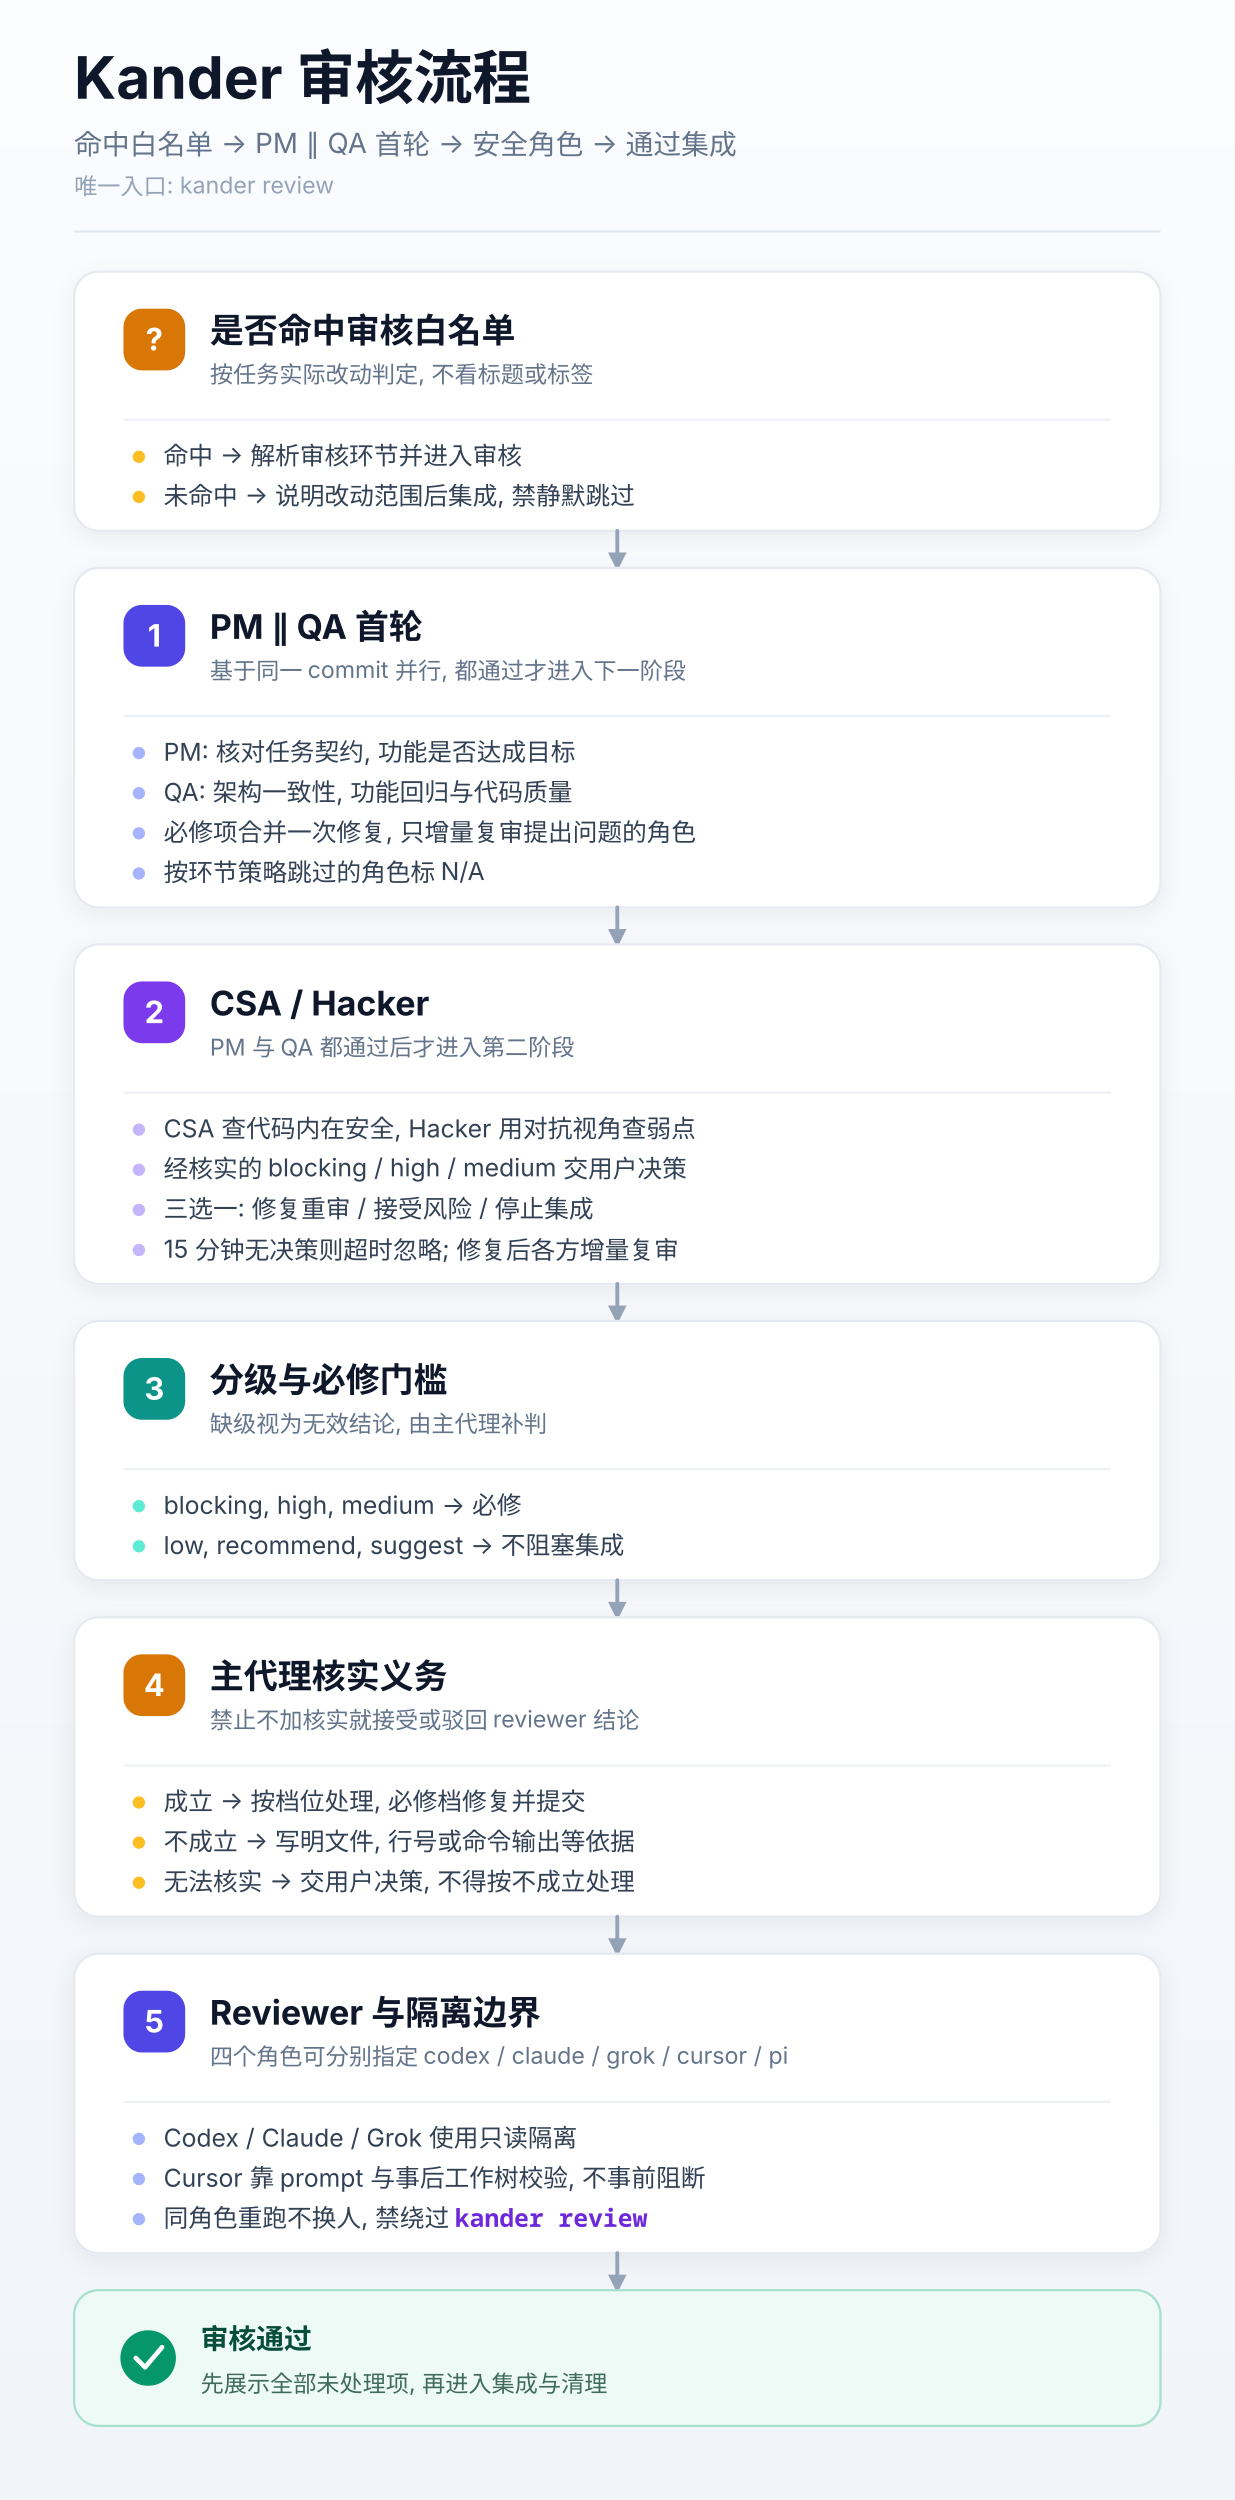
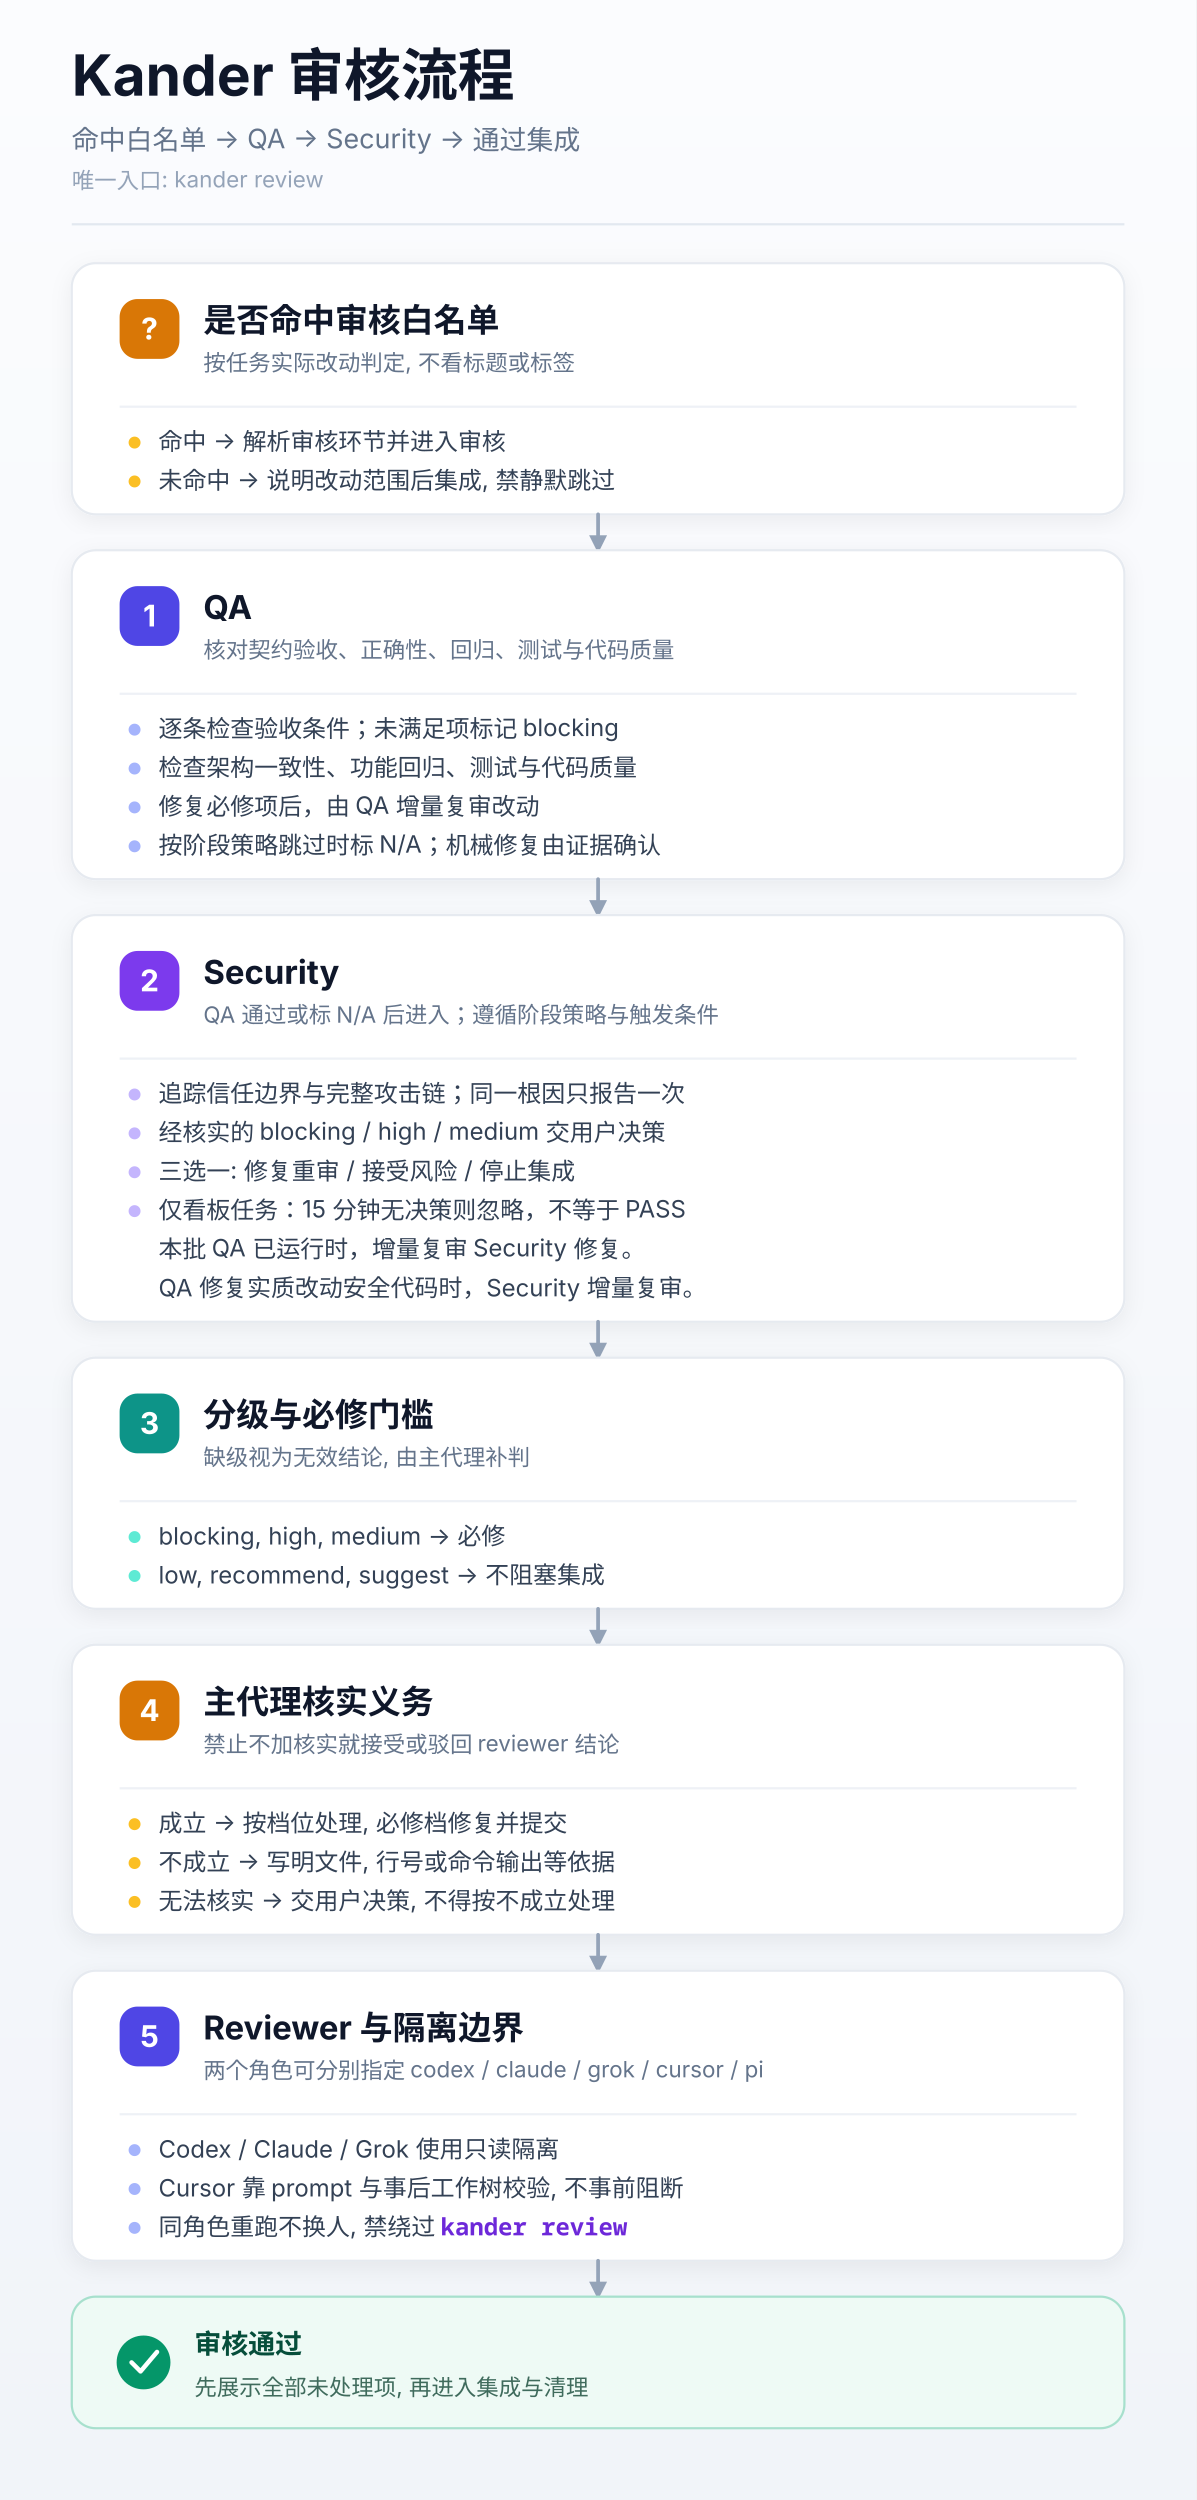
- <svg xmlns="http://www.w3.org/2000/svg" width="800" height="1620" viewBox="0 0 800 1620" role="img" aria-labelledby="rv-title rv-desc">
+ <svg xmlns="http://www.w3.org/2000/svg" width="800" height="1672" viewBox="0 0 800 1672" role="img" aria-labelledby="rv-title rv-desc">
  <defs>
    <linearGradient id="bg" x1="0" y1="0" x2="0" y2="1">
      <stop offset="0" stop-color="#fbfcfe" />
      <stop offset="1" stop-color="#f1f4f9" />
    </linearGradient>
    <filter id="card" x="-8%" y="-8%" width="116%" height="116%">
      <feDropShadow dx="0" dy="4" stdDeviation="7" flood-color="#0f172a" flood-opacity="0.06" />
    </filter>
    <marker id="a-slate" markerWidth="12" markerHeight="12" refX="10" refY="6" orient="auto" markerUnits="userSpaceOnUse">
      <path d="M0,0 L12,6 L0,12 Z" fill="#94a3b8" />
    </marker>
    <style>
      .s { font-family: -apple-system, BlinkMacSystemFont, "Noto Sans SC", "PingFang SC", "Source Han Sans SC", "Microsoft YaHei", sans-serif; }
      .h1 { font-size: 38px; font-weight: 700; fill: #0f172a; }
      .h2 { font-size: 18px; fill: #64748b; }
      .tag { font-size: 15px; fill: #94a3b8; }
      .pt { font-size: 22px; font-weight: 700; fill: #0f172a; }
      .pn { font-size: 15px; fill: #64748b; }
      .bt { font-size: 16px; fill: #334155; }
      .num { font-size: 20px; font-weight: 700; fill: #ffffff; }
      .hl { font-family: "SFMono-Regular", "Cascadia Mono", "Noto Sans Mono", "DejaVu Sans Mono", monospace; font-size: 16px; font-weight: 700; fill: #6d28d9; }
      .panel { fill: #ffffff; stroke: #e6eaf0; stroke-width: 1.5; }
      .flow { fill: none; stroke: #94a3b8; stroke-width: 2.5; stroke-linecap: round; marker-end: url(#a-slate); }
    </style>
  </defs>
-   <rect width="800" height="1620" fill="url(#bg)" />
+   <rect width="800" height="1672" fill="url(#bg)" />
  <text x="48" y="64" class="s h1">Kander 审核流程</text>
-   <text x="48" y="100" class="s h2">命中白名单 → PM ∥ QA 首轮 → 安全角色 → 通过集成</text>
+   <text x="48" y="100" class="s h2">命中白名单 → QA → Security → 通过集成</text>
  <text x="48" y="126" class="s tag">唯一入口: kander review</text>
  <line x1="48" y1="150" x2="752" y2="150" stroke="#e2e8f0" stroke-width="1.5" />
  <rect x="48" y="176" width="704" height="168" rx="16" class="panel" filter="url(#card)" />
  <rect x="80" y="200" width="40" height="40" rx="12" fill="#d97706" />
  <text x="100" y="227" text-anchor="middle" class="s num">?</text>
  <text x="136" y="222" class="s pt">是否命中审核白名单</text>
  <text x="136" y="248" class="s pn">按任务实际改动判定, 不看标题或标签</text>
  <line x1="80" y1="272" x2="720" y2="272" stroke="#eef1f6" stroke-width="1.5" />
  <circle cx="90" cy="296" r="4" fill="#fbbf24" />
  <text x="106" y="301" class="s bt">命中 → 解析审核环节并进入审核</text>
  <circle cx="90" cy="322" r="4" fill="#fbbf24" />
  <text x="106" y="327" class="s bt">未命中 → 说明改动范围后集成, 禁静默跳过</text>
-   <path d="M400 344 V368" class="flow" />
+   <path d="M400 344  V368" class="flow" />
  <rect x="48" y="368" width="704" height="220" rx="16" class="panel" filter="url(#card)" />
  <rect x="80" y="392" width="40" height="40" rx="12" fill="#4f46e5" />
  <text x="100" y="419" text-anchor="middle" class="s num">1</text>
-   <text x="136" y="414" class="s pt">PM ∥ QA 首轮</text>
-   <text x="136" y="440" class="s pn">基于同一 commit 并行, 都通过才进入下一阶段</text>
+   <text x="136" y="414" class="s pt">QA</text>
+   <text x="136" y="440" class="s pn">核对契约验收、正确性、回归、测试与代码质量</text>
  <line x1="80" y1="464" x2="720" y2="464" stroke="#eef1f6" stroke-width="1.5" />
  <circle cx="90" cy="488" r="4" fill="#a5b4fc" />
-   <text x="106" y="493" class="s bt">PM: 核对任务契约, 功能是否达成目标</text>
+   <text x="106" y="493" class="s bt">逐条检查验收条件；未满足项标记 blocking</text>
  <circle cx="90" cy="514" r="4" fill="#a5b4fc" />
-   <text x="106" y="519" class="s bt">QA: 架构一致性, 功能回归与代码质量</text>
+   <text x="106" y="519" class="s bt">检查架构一致性、功能回归、测试与代码质量</text>
  <circle cx="90" cy="540" r="4" fill="#a5b4fc" />
-   <text x="106" y="545" class="s bt">必修项合并一次修复, 只增量复审提出问题的角色</text>
+   <text x="106" y="545" class="s bt">修复必修项后，由 QA 增量复审改动</text>
  <circle cx="90" cy="566" r="4" fill="#a5b4fc" />
-   <text x="106" y="571" class="s bt">按环节策略跳过的角色标 N/A</text>
-   <path d="M400 588 V612" class="flow" />
-   <rect x="48" y="612" width="704" height="220" rx="16" class="panel" filter="url(#card)" />
+   <text x="106" y="571" class="s bt">按阶段策略跳过时标 N/A；机械修复由证据确认</text>
+   <path d="M400 588  V612" class="flow" />
+   <rect x="48" y="612" width="704" height="272" rx="16" class="panel" filter="url(#card)" />
  <rect x="80" y="636" width="40" height="40" rx="12" fill="#7c3aed" />
  <text x="100" y="663" text-anchor="middle" class="s num">2</text>
-   <text x="136" y="658" class="s pt">CSA / Hacker</text>
-   <text x="136" y="684" class="s pn">PM 与 QA 都通过后才进入第二阶段</text>
+   <text x="136" y="658" class="s pt">Security</text>
+   <text x="136" y="684" class="s pn">QA 通过或标 N/A 后进入；遵循阶段策略与触发条件</text>
  <line x1="80" y1="708" x2="720" y2="708" stroke="#eef1f6" stroke-width="1.5" />
  <circle cx="90" cy="732" r="4" fill="#c4b5fd" />
-   <text x="106" y="737" class="s bt">CSA 查代码内在安全, Hacker 用对抗视角查弱点</text>
+   <text x="106" y="737" class="s bt">追踪信任边界与完整攻击链；同一根因只报告一次</text>
  <circle cx="90" cy="758" r="4" fill="#c4b5fd" />
  <text x="106" y="763" class="s bt">经核实的 blocking / high / medium 交用户决策</text>
  <circle cx="90" cy="784" r="4" fill="#c4b5fd" />
  <text x="106" y="789" class="s bt">三选一: 修复重审 / 接受风险 / 停止集成</text>
  <circle cx="90" cy="810" r="4" fill="#c4b5fd" />
-   <text x="106" y="815" class="s bt">15 分钟无决策则超时忽略; 修复后各方增量复审</text>
-   <path d="M400 832 V856" class="flow" />
-   <rect x="48" y="856" width="704" height="168" rx="16" class="panel" filter="url(#card)" />
-   <rect x="80" y="880" width="40" height="40" rx="12" fill="#0d9488" />
-   <text x="100" y="907" text-anchor="middle" class="s num">3</text>
-   <text x="136" y="902" class="s pt">分级与必修门槛</text>
-   <text x="136" y="928" class="s pn">缺级视为无效结论, 由主代理补判</text>
-   <line x1="80" y1="952" x2="720" y2="952" stroke="#eef1f6" stroke-width="1.5" />
-   <circle cx="90" cy="976" r="4" fill="#5eead4" />
-   <text x="106" y="981" class="s bt">blocking, high, medium → 必修</text>
-   <circle cx="90" cy="1002" r="4" fill="#5eead4" />
-   <text x="106" y="1007" class="s bt">low, recommend, suggest → 不阻塞集成</text>
-   <path d="M400 1024 V1048" class="flow" />
-   <rect x="48" y="1048" width="704" height="194" rx="16" class="panel" filter="url(#card)" />
-   <rect x="80" y="1072" width="40" height="40" rx="12" fill="#d97706" />
-   <text x="100" y="1099" text-anchor="middle" class="s num">4</text>
-   <text x="136" y="1094" class="s pt">主代理核实义务</text>
-   <text x="136" y="1120" class="s pn">禁止不加核实就接受或驳回 reviewer 结论</text>
-   <line x1="80" y1="1144" x2="720" y2="1144" stroke="#eef1f6" stroke-width="1.5" />
-   <circle cx="90" cy="1168" r="4" fill="#fbbf24" />
-   <text x="106" y="1173" class="s bt">成立 → 按档位处理, 必修档修复并提交</text>
-   <circle cx="90" cy="1194" r="4" fill="#fbbf24" />
-   <text x="106" y="1199" class="s bt">不成立 → 写明文件, 行号或命令输出等依据</text>
+   <text x="106" y="815" class="s bt">仅看板任务：15 分钟无决策则忽略，不等于 PASS</text>
+   <text x="106" y="841" class="s bt">本批 QA 已运行时，增量复审 Security 修复。</text>
+   <text x="106" y="867" class="s bt">QA 修复实质改动安全代码时，Security 增量复审。</text>
+   <path d="M400 884  V908" class="flow" />
+   <rect x="48" y="908" width="704" height="168" rx="16" class="panel" filter="url(#card)" />
+   <rect x="80" y="932" width="40" height="40" rx="12" fill="#0d9488" />
+   <text x="100" y="959" text-anchor="middle" class="s num">3</text>
+   <text x="136" y="954" class="s pt">分级与必修门槛</text>
+   <text x="136" y="980" class="s pn">缺级视为无效结论, 由主代理补判</text>
+   <line x1="80" y1="1004" x2="720" y2="1004" stroke="#eef1f6" stroke-width="1.5" />
+   <circle cx="90" cy="1028" r="4" fill="#5eead4" />
+   <text x="106" y="1033" class="s bt">blocking, high, medium → 必修</text>
+   <circle cx="90" cy="1054" r="4" fill="#5eead4" />
+   <text x="106" y="1059" class="s bt">low, recommend, suggest → 不阻塞集成</text>
+   <path d="M400 1076 V1100" class="flow" />
+   <rect x="48" y="1100" width="704" height="194" rx="16" class="panel" filter="url(#card)" />
+   <rect x="80" y="1124" width="40" height="40" rx="12" fill="#d97706" />
+   <text x="100" y="1151" text-anchor="middle" class="s num">4</text>
+   <text x="136" y="1146" class="s pt">主代理核实义务</text>
+   <text x="136" y="1172" class="s pn">禁止不加核实就接受或驳回 reviewer 结论</text>
+   <line x1="80" y1="1196" x2="720" y2="1196" stroke="#eef1f6" stroke-width="1.5" />
  <circle cx="90" cy="1220" r="4" fill="#fbbf24" />
-   <text x="106" y="1225" class="s bt">无法核实 → 交用户决策, 不得按不成立处理</text>
-   <path d="M400 1242 V1266" class="flow" />
-   <rect x="48" y="1266" width="704" height="194" rx="16" class="panel" filter="url(#card)" />
-   <rect x="80" y="1290" width="40" height="40" rx="12" fill="#4f46e5" />
-   <text x="100" y="1317" text-anchor="middle" class="s num">5</text>
-   <text x="136" y="1312" class="s pt">Reviewer 与隔离边界</text>
-   <text x="136" y="1338" class="s pn">四个角色可分别指定 codex / claude / grok / cursor / pi</text>
-   <line x1="80" y1="1362" x2="720" y2="1362" stroke="#eef1f6" stroke-width="1.5" />
-   <circle cx="90" cy="1386" r="4" fill="#a5b4fc" />
-   <text x="106" y="1391" class="s bt">Codex / Claude / Grok 使用只读隔离</text>
-   <circle cx="90" cy="1412" r="4" fill="#a5b4fc" />
-   <text x="106" y="1417" class="s bt">Cursor 靠 prompt 与事后工作树校验, 不事前阻断</text>
+   <text x="106" y="1225" class="s bt">成立 → 按档位处理, 必修档修复并提交</text>
+   <circle cx="90" cy="1246" r="4" fill="#fbbf24" />
+   <text x="106" y="1251" class="s bt">不成立 → 写明文件, 行号或命令输出等依据</text>
+   <circle cx="90" cy="1272" r="4" fill="#fbbf24" />
+   <text x="106" y="1277" class="s bt">无法核实 → 交用户决策, 不得按不成立处理</text>
+   <path d="M400 1294 V1318" class="flow" />
+   <rect x="48" y="1318" width="704" height="194" rx="16" class="panel" filter="url(#card)" />
+   <rect x="80" y="1342" width="40" height="40" rx="12" fill="#4f46e5" />
+   <text x="100" y="1369" text-anchor="middle" class="s num">5</text>
+   <text x="136" y="1364" class="s pt">Reviewer 与隔离边界</text>
+   <text x="136" y="1390" class="s pn">两个角色可分别指定 codex / claude / grok / cursor / pi</text>
+   <line x1="80" y1="1414" x2="720" y2="1414" stroke="#eef1f6" stroke-width="1.5" />
  <circle cx="90" cy="1438" r="4" fill="#a5b4fc" />
-   <text x="106" y="1443" class="s bt">同角色重跑不换人, 禁绕过 <tspan class="hl">kander review</tspan>
+   <text x="106" y="1443" class="s bt">Codex / Claude / Grok 使用只读隔离</text>
+   <circle cx="90" cy="1464" r="4" fill="#a5b4fc" />
+   <text x="106" y="1469" class="s bt">Cursor 靠 prompt 与事后工作树校验, 不事前阻断</text>
+   <circle cx="90" cy="1490" r="4" fill="#a5b4fc" />
+   <text x="106" y="1495" class="s bt">同角色重跑不换人, 禁绕过 <tspan class="hl">kander review</tspan>
  </text>
-   <path d="M400 1460 V1484" class="flow" />
-   <rect x="48" y="1484" width="704" height="88" rx="16" fill="#eefaf5" stroke="#a7e0cd" stroke-width="1.5" />
-   <circle cx="96" cy="1528" r="18" fill="#059669" />
-   <path d="M88 1528 L94 1534 L105 1521" fill="none" stroke="#ffffff" stroke-width="3" stroke-linecap="round" stroke-linejoin="round" />
-   <text x="130" y="1522" class="s" font-size="18" font-weight="700" fill="#064e3b">审核通过</text>
-   <text x="130" y="1550" class="s" font-size="15" fill="#3f6b5c">先展示全部未处理项, 再进入集成与清理</text>
+   <path d="M400 1512 V1536" class="flow" />
+   <rect x="48" y="1536" width="704" height="88" rx="16" fill="#eefaf5" stroke="#a7e0cd" stroke-width="1.5" />
+   <circle cx="96" cy="1580" r="18" fill="#059669" />
+   <path d="M88 1580L94 1586L105 1573" fill="none" stroke="#ffffff" stroke-width="3" stroke-linecap="round" stroke-linejoin="round" />
+   <text x="130" y="1574" class="s" font-size="18" font-weight="700" fill="#064e3b">审核通过</text>
+   <text x="130" y="1602" class="s" font-size="15" fill="#3f6b5c">先展示全部未处理项, 再进入集成与清理</text>
</svg>
